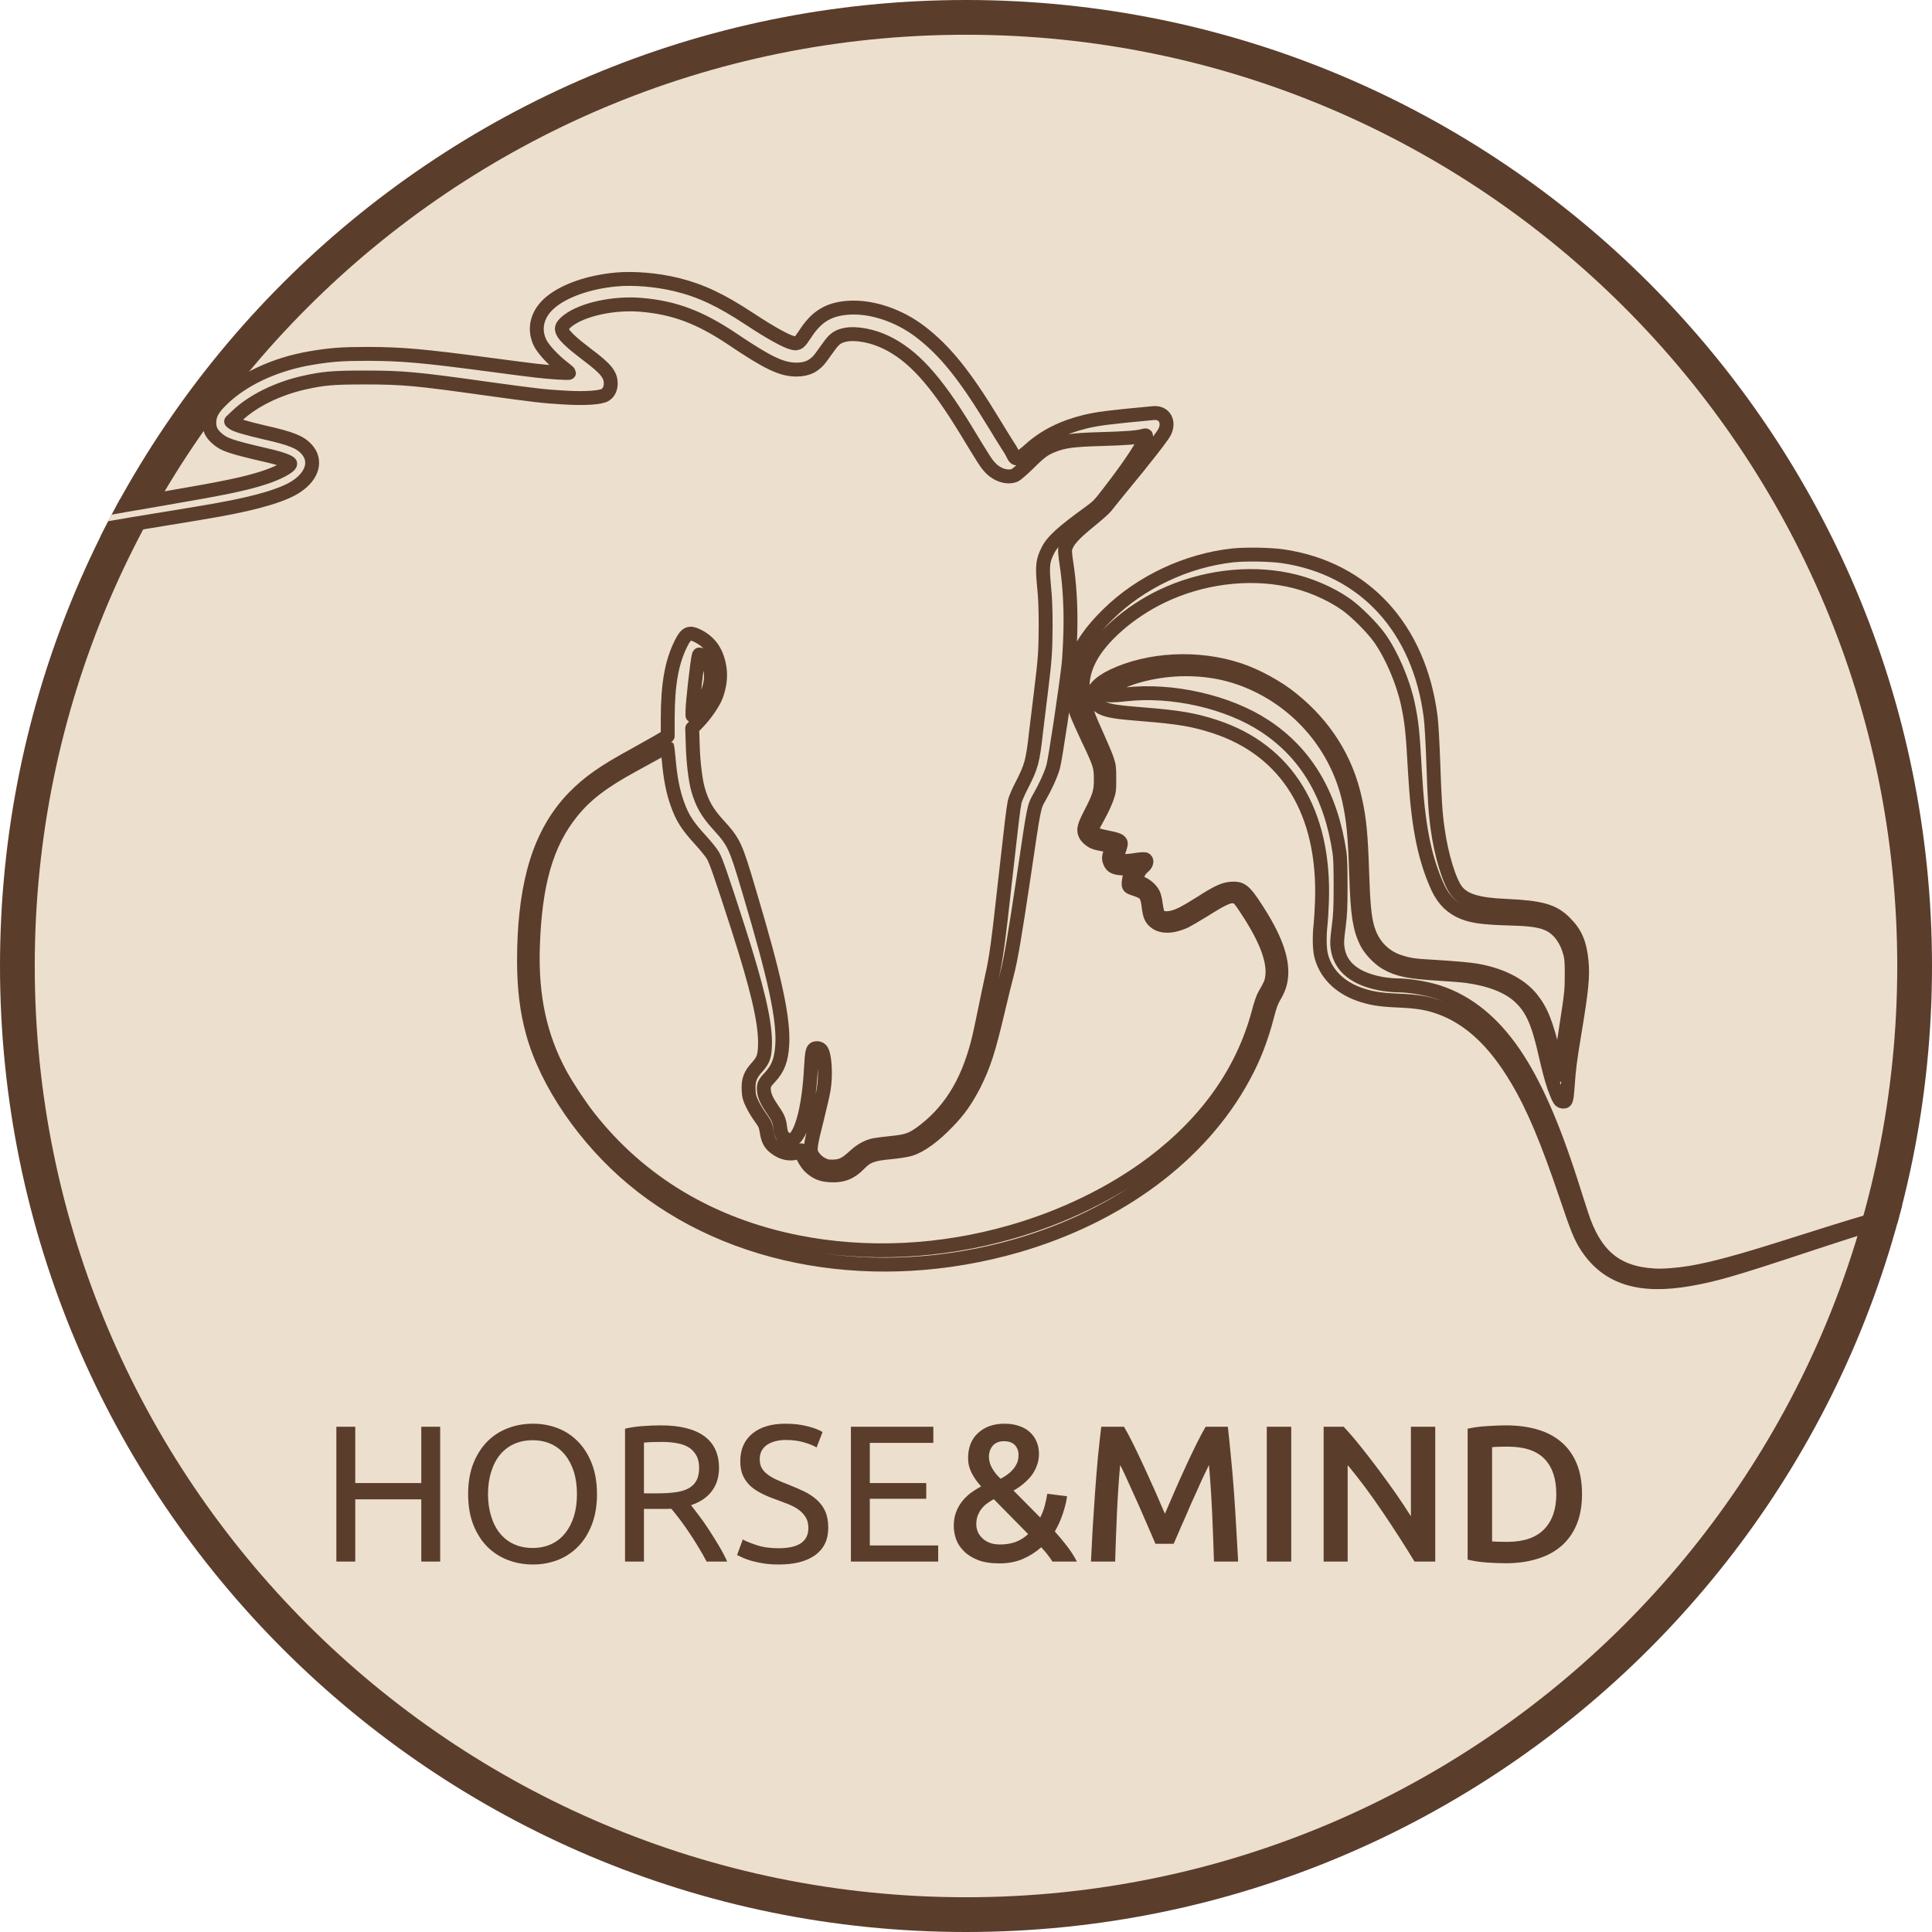
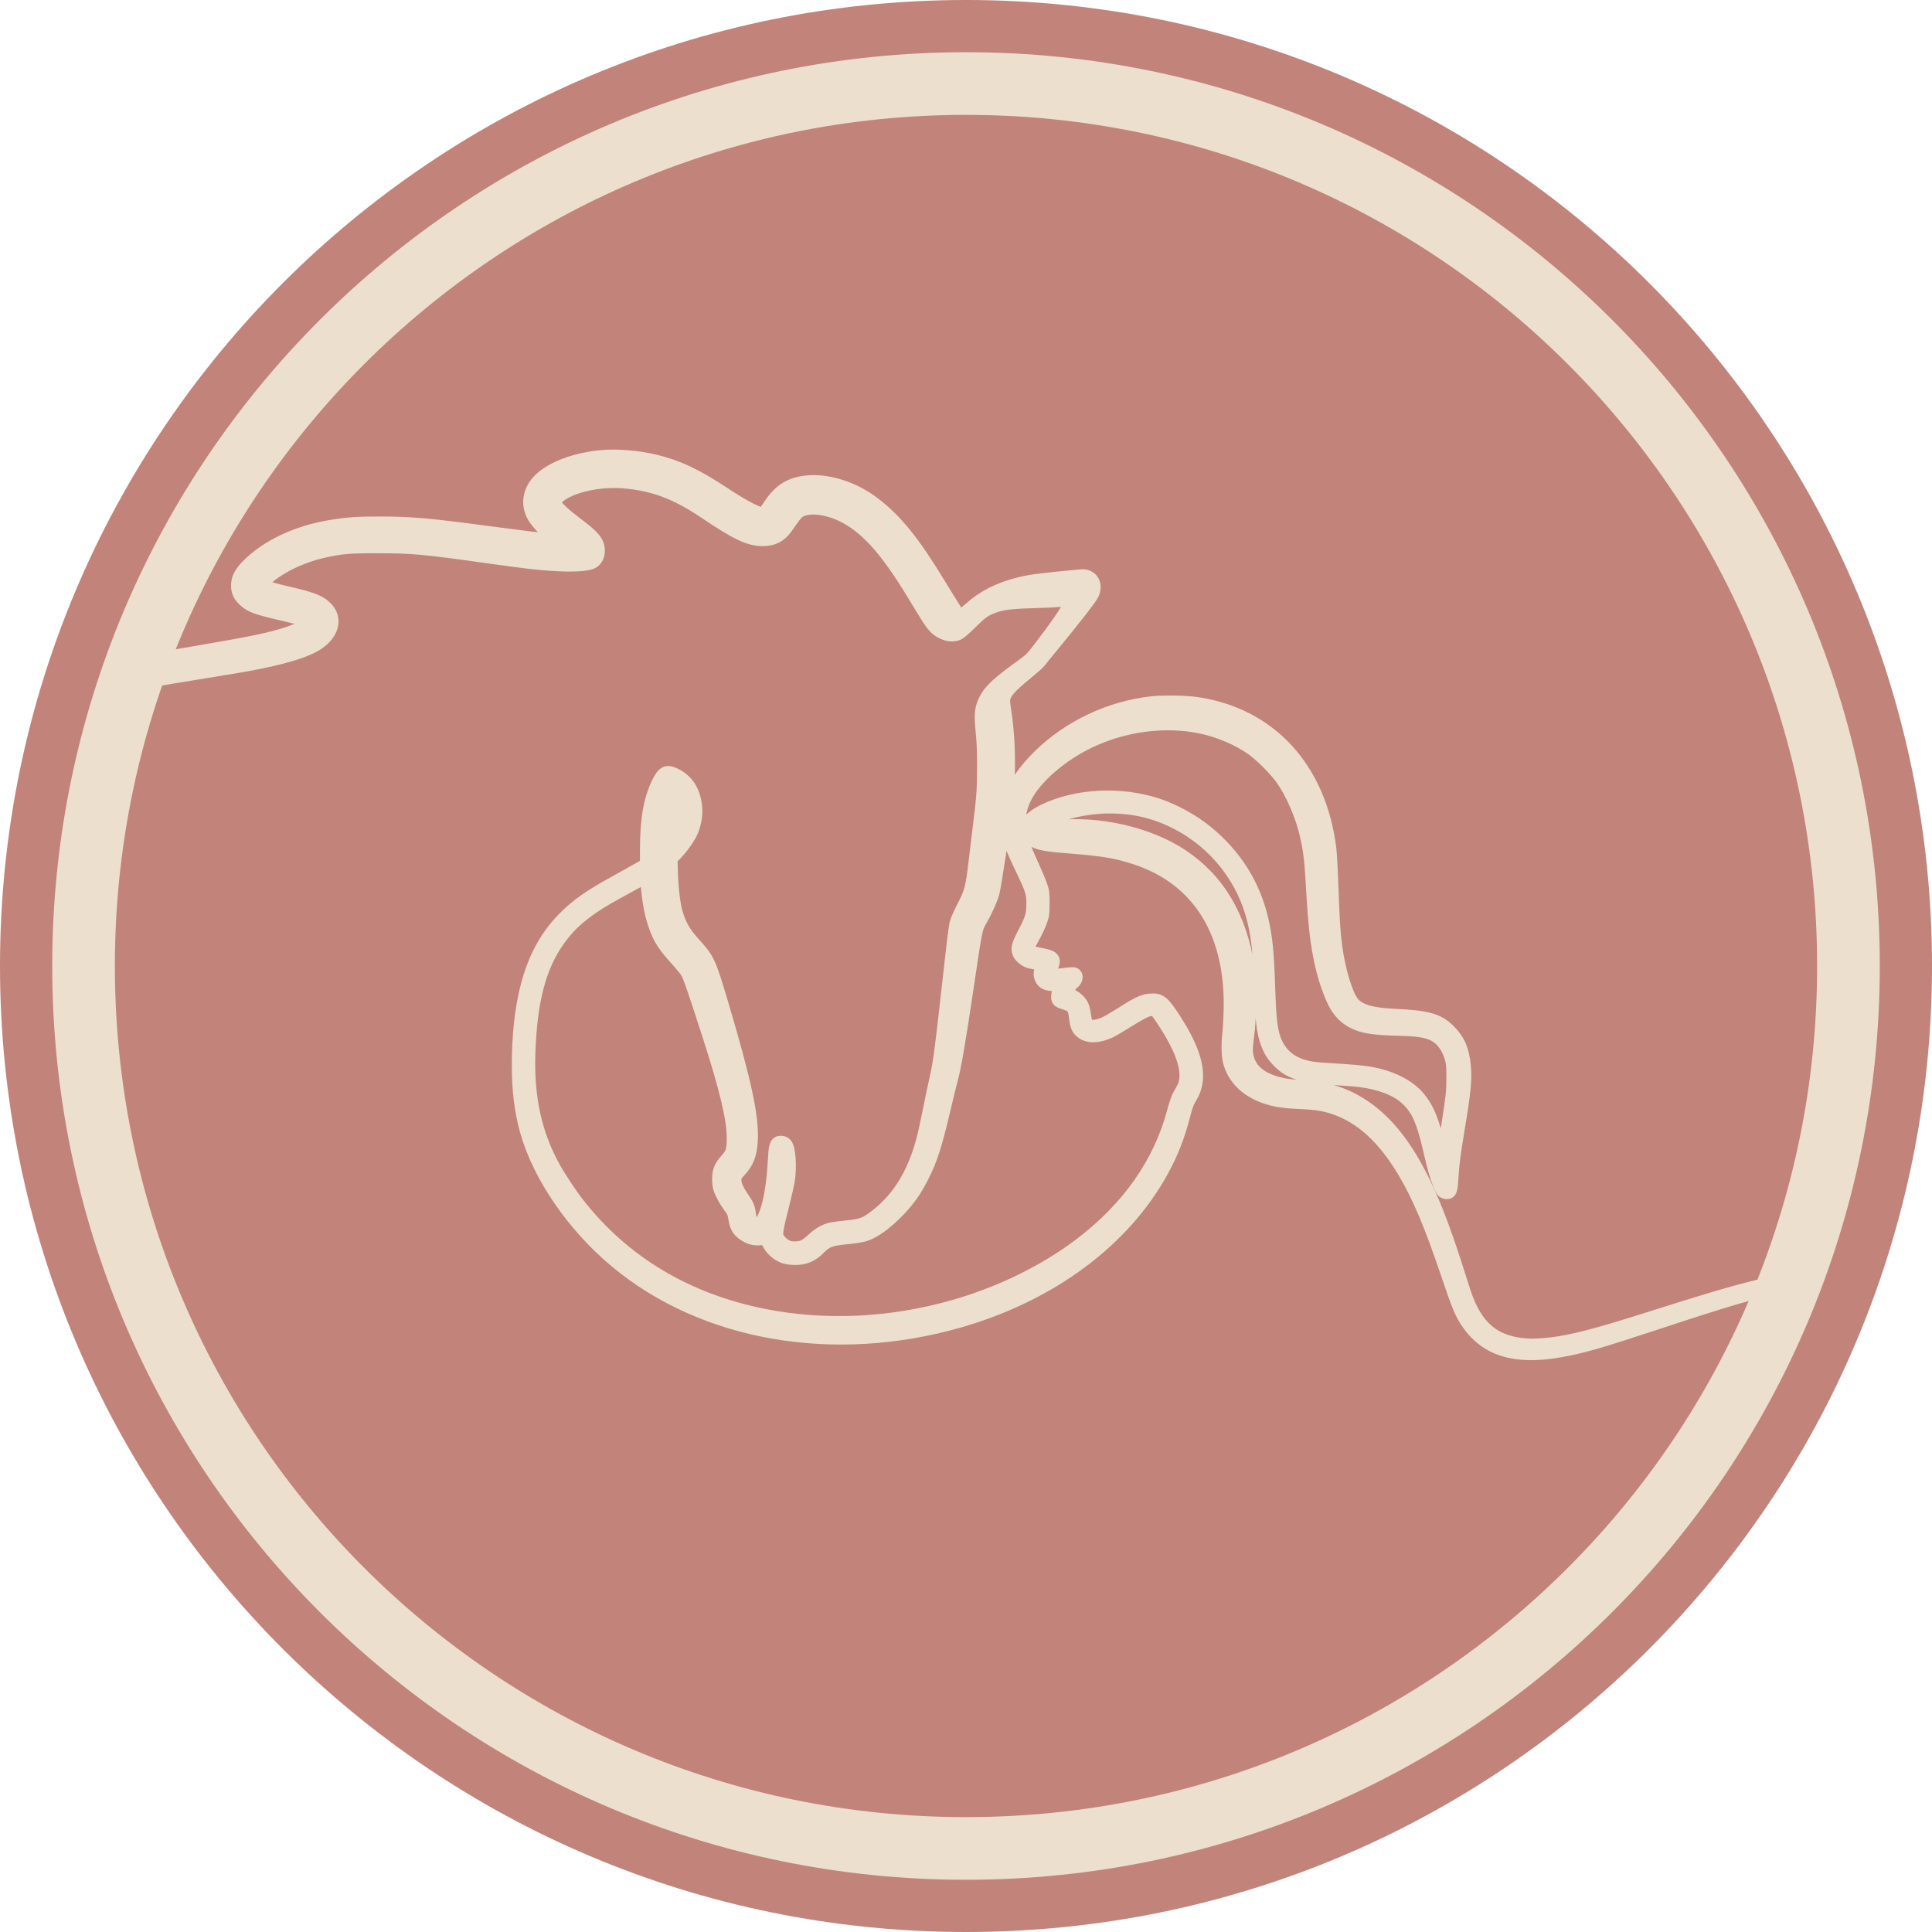
- <svg xmlns="http://www.w3.org/2000/svg" viewBox="0 0 139 139" role="img" aria-label="Horse &amp; Mind">
-   <defs>
-     <clipPath id="hm-c">
-       <circle cx="69.5" cy="69.5" r="69.5" />
-     </clipPath>
-   </defs>
-   <circle cx="69.5" cy="69.5" r="68.25" fill="#ECDFCE" stroke="#5B3D2C" stroke-width="2.5" />
-   <g clip-path="url(#hm-c)">
-     <path fill="#ECDFCE" stroke="#5B3D2C" stroke-width="1" stroke-linejoin="round" d="M44.31,20.11C42.39,20.29,40.65,20.89,39.63,21.73C38.65,22.54,38.36,23.64,38.86,24.67C39.1,25.14,39.81,25.91,40.49,26.43C40.74,26.62,40.94,26.8,40.94,26.82C40.94,26.87,39.63,26.79,38.59,26.67C38.12,26.62,36.62,26.42,35.25,26.24C30.42,25.6,28.95,25.47,26.48,25.46C24.61,25.46,23.81,25.52,22.38,25.76C19.76,26.2,17.4,27.31,15.9,28.81C15.28,29.42,15.06,29.86,15.06,30.4C15.06,30.87,15.2,31.18,15.62,31.55C16.12,31.99,16.53,32.14,19.29,32.78C20.21,32.99,20.88,33.24,20.88,33.36C20.88,33.57,20.01,34.04,19.02,34.36C17.65,34.81,16.15,35.12,11.77,35.87C7.22,36.64,5.84,36.91,3.85,37.42C0.71,38.23,-1.19,39.13,-2.32,40.33C-3.23,41.3,-3.54,42.42,-3.22,43.66C-2.93,44.79,-2.48,45.38,-1.08,46.44C-0.48,46.89,0.04,47.35,0.23,47.57C0.51,47.91,0.88,48.6,0.97,48.95C1.02,49.16,0.83,49.4,0.46,49.58C-0.41,50.02,-1.59,50.22,-5.82,50.63C-7.03,50.74,-8.56,50.91,-9.21,50.99C-15.19,51.76,-18.55,53.24,-20.19,55.82C-20.61,56.48,-20.87,57.17,-21.08,58.22C-21.82,61.9,-23.79,64.5,-27.02,66.06C-28.89,66.96,-31.09,67.41,-33.19,67.32C-34.7,67.26,-36.16,66.96,-39.43,66.06C-44.87,64.55,-47.29,64.17,-50.8,64.25C-53.29,64.31,-53.51,64.38,-51.23,64.38C-49.12,64.39,-48.33,64.45,-46.53,64.75C-44.67,65.06,-43.16,65.45,-40.01,66.42C-35.45,67.82,-34.21,68.06,-32.09,68C-30,67.92,-28.25,67.52,-26.55,66.71C-23.19,65.1,-21.03,62.33,-20.19,58.51C-19.87,57.03,-19.49,56.3,-18.63,55.43C-16.83,53.6,-13.78,52.58,-8.39,52.01C-7.74,51.94,-6.26,51.8,-5.08,51.7C-1.99,51.43,-0.71,51.25,0.25,50.96C1.14,50.68,1.79,50.23,2.05,49.71C2.24,49.29,2.19,48.64,1.91,48C1.48,47,0.97,46.41,-0.26,45.48C-1.16,44.8,-1.52,44.42,-1.76,43.92C-2.11,43.15,-2.13,42.54,-1.81,41.88C-1.16,40.53,1.22,39.4,5.29,38.5C6.94,38.14,8.37,37.89,11.77,37.34C13.43,37.07,15.18,36.78,15.65,36.69C18.6,36.16,20.48,35.59,21.38,34.96C22.5,34.19,22.78,33.13,22.07,32.33C21.6,31.81,20.97,31.55,19.02,31.11C17.72,30.81,16.95,30.58,16.76,30.43L16.63,30.32L17.04,29.93C18.15,28.86,19.96,27.96,21.88,27.53C23.29,27.22,23.93,27.16,26.23,27.16C29,27.16,29.95,27.25,35.01,27.96C38.42,28.43,39.13,28.52,40.58,28.6C42.01,28.69,43.22,28.62,43.54,28.41C43.8,28.25,43.94,27.96,43.94,27.58C43.93,26.94,43.59,26.52,42.2,25.48C41.21,24.73,40.61,24.18,40.48,23.87C40.4,23.67,40.4,23.63,40.48,23.46C40.53,23.37,40.7,23.19,40.86,23.07C41.93,22.25,44.15,21.77,46.11,21.93C48.52,22.13,50.37,22.83,52.73,24.42C55.24,26.11,56.24,26.59,57.3,26.59C58.11,26.59,58.64,26.31,59.1,25.67C59.24,25.48,59.49,25.12,59.67,24.88C60.04,24.36,60.32,24.17,60.91,24.07C61.66,23.95,62.79,24.17,63.73,24.62C65.67,25.55,67.29,27.33,69.48,30.92C70.86,33.19,70.93,33.3,71.21,33.61C71.72,34.18,72.51,34.43,73.04,34.18C73.15,34.12,73.58,33.75,73.98,33.36C74.81,32.53,75.11,32.31,75.7,32.07C76.52,31.74,77.13,31.65,79.19,31.59C81.02,31.54,81.86,31.47,82.28,31.35C82.52,31.28,82.52,31.31,82.27,31.82C81.89,32.56,81.06,33.78,79.8,35.41C79.13,36.29,78.99,36.43,78.46,36.82C76.41,38.3,75.72,38.93,75.37,39.64C75.02,40.34,74.98,40.75,75.11,42.13C75.2,42.98,75.23,43.77,75.23,45.07C75.22,46.92,75.18,47.43,74.89,49.8C74.79,50.59,74.64,51.84,74.55,52.58C74.3,54.82,74.21,55.13,73.51,56.5C73.26,56.98,73.04,57.5,73,57.69C72.89,58.26,72.77,59.28,72.32,63.3C71.83,67.75,71.67,68.96,71.37,70.25C71.26,70.76,71.02,71.88,70.85,72.73C70.68,73.58,70.45,74.65,70.33,75.09C69.56,78.02,68.25,80.08,66.22,81.54C65.57,82,65.23,82.12,64.13,82.23C63.64,82.28,63.1,82.35,62.93,82.38C62.41,82.48,61.92,82.76,61.42,83.23C60.81,83.78,60.51,83.92,59.9,83.93C59.51,83.93,59.4,83.9,59.12,83.75C58.78,83.57,58.49,83.26,58.37,82.95C58.27,82.68,58.34,82.19,58.78,80.49C58.99,79.65,59.21,78.69,59.26,78.39C59.44,77.31,59.34,75.82,59.07,75.53C59.01,75.46,58.89,75.41,58.8,75.41C58.45,75.41,58.42,75.54,58.34,76.91C58.21,79.41,57.75,81.36,57.16,81.91C56.98,82.08,56.96,82.09,56.74,82.02C56.38,81.91,56.2,81.68,56.15,81.25C56.08,80.66,56.01,80.45,55.66,79.94C55.21,79.3,55.01,78.88,54.97,78.53C54.92,78.09,54.97,77.95,55.38,77.52C55.98,76.88,56.21,76.27,56.28,75.18C56.39,73.3,55.78,70.43,53.9,64.13C52.91,60.78,52.82,60.6,51.65,59.31C50.88,58.46,50.5,57.8,50.21,56.76C50.03,56.1,49.87,54.8,49.84,53.59L49.8,52.4L50.24,51.94C50.77,51.39,51.34,50.55,51.52,50.07C51.76,49.44,51.86,48.75,51.78,48.13C51.62,46.97,51.12,46.21,50.2,45.75C49.6,45.45,49.38,45.54,49.01,46.27C48.32,47.65,48.04,49.22,48.04,51.76L48.04,52.95L47.35,53.36C46.97,53.58,46.22,54,45.68,54.3C43.43,55.52,42.36,56.28,41.27,57.39C39.91,58.8,38.96,60.57,38.4,62.73C37.93,64.54,37.7,66.68,37.7,69.1C37.7,71.1,37.9,72.74,38.34,74.32C39.34,77.94,42.1,81.97,45.56,84.85C52.61,90.72,63.08,92.53,73.18,89.62C80.5,87.5,86.38,83.14,89.44,77.52C90.21,76.12,90.74,74.74,91.17,73.09C91.36,72.36,91.47,72.05,91.66,71.73C92,71.15,92.14,70.75,92.18,70.18C92.27,68.93,91.7,67.41,90.41,65.42C89.53,64.05,89.3,63.88,88.55,63.94C88.05,63.98,87.55,64.21,86.39,64.96C85.9,65.27,85.28,65.64,85,65.77C84.16,66.18,83.45,66.15,83.28,65.71C83.25,65.62,83.19,65.31,83.15,65.04C83.12,64.76,83.04,64.43,82.97,64.3C82.8,63.97,82.42,63.65,82.05,63.52L81.73,63.42L81.78,63.2C81.84,62.86,82.02,62.54,82.26,62.36C82.49,62.18,82.56,61.89,82.38,61.82C82.32,61.8,81.96,61.82,81.57,61.89C80.82,61.99,80.41,61.96,80.35,61.81C80.33,61.76,80.39,61.52,80.48,61.27C80.57,61.03,80.64,60.77,80.64,60.7C80.64,60.49,80.41,60.39,79.69,60.25C78.96,60.11,78.72,60.02,78.62,59.83C78.53,59.65,78.57,59.54,79.03,58.71C79.25,58.32,79.51,57.75,79.62,57.45C79.8,56.95,79.81,56.87,79.81,56.04C79.81,55.22,79.8,55.11,79.64,54.63C79.54,54.34,79.23,53.61,78.95,52.99C78.67,52.38,78.36,51.65,78.26,51.37C77.73,49.87,77.76,48.67,78.38,47.45C79.18,45.84,81.28,44,83.61,42.89C86.43,41.54,89.75,41.11,92.65,41.71C94.14,42.01,95.7,42.68,96.85,43.49C97.59,44.02,98.72,45.15,99.25,45.89C100.11,47.1,100.92,48.97,101.28,50.6C101.56,51.91,101.64,52.59,101.8,55.52C102.01,59.22,102.43,61.48,103.31,63.55C103.72,64.54,104.22,65.12,104.99,65.52C105.77,65.91,106.57,66.03,108.74,66.09C110.25,66.13,110.95,66.25,111.53,66.55C112.21,66.92,112.73,67.65,112.97,68.6C113.06,68.93,113.08,69.25,113.08,70.09C113.08,71.25,113.06,71.46,112.66,74.03C112.51,74.98,112.35,76.1,112.3,76.53C112.25,76.96,112.2,77.33,112.18,77.34C112.16,77.36,111.99,76.72,111.8,75.92C111.25,73.61,110.88,72.7,110.17,71.82C109.36,70.83,107.96,70.12,106.19,69.82C105.63,69.73,104.7,69.65,102.96,69.54C101.74,69.48,101.35,69.41,100.69,69.2C99.5,68.81,98.68,67.91,98.35,66.62C98.16,65.89,98.08,64.95,98.01,62.94C97.92,60.06,97.81,58.88,97.48,57.46C96.85,54.61,95.32,52.19,92.96,50.29C91.91,49.43,90.39,48.61,89.13,48.19C86.16,47.21,82.63,47.4,80.03,48.65C79.01,49.15,78.51,49.72,78.65,50.26C78.71,50.51,79.02,50.82,79.36,50.96C79.82,51.16,80.43,51.25,82.2,51.39C84.84,51.6,85.88,51.78,87.42,52.28C92.6,53.98,95.33,58.43,95.11,64.84C95.09,65.49,95.04,66.25,95.01,66.52C94.92,67.26,94.93,68.24,95.04,68.7C95.34,69.99,96.33,71.01,97.78,71.53C98.61,71.82,99.22,71.93,100.64,71.99C101.97,72.05,102.65,72.16,103.5,72.45C105.67,73.2,107.5,74.88,109.14,77.65C110.32,79.63,111.31,81.99,112.7,86.09C113.47,88.38,113.73,89.03,114.19,89.72C115.67,91.94,117.97,92.66,121.56,92.03C123.38,91.71,124.73,91.32,129.6,89.71C134.83,87.98,136.92,87.36,139.71,86.72C143.19,85.92,146.13,85.54,149.66,85.43L151.38,85.38L149.33,85.4C145.44,85.44,142.11,85.9,137.71,86.99C135.42,87.56,133.77,88.04,128.83,89.61C125.15,90.78,123.25,91.29,121.62,91.57C120.71,91.72,119.6,91.81,118.97,91.76C116.24,91.59,114.72,90.3,113.77,87.35C113.62,86.88,113.28,85.84,113.03,85.04C111.68,80.84,110.38,77.91,108.95,75.81C107.41,73.54,105.59,72.07,103.48,71.38C102.57,71.09,101.36,70.89,100.45,70.89C100.22,70.89,99.8,70.84,99.5,70.8C97.54,70.46,96.44,69.6,96.24,68.24C96.18,67.88,96.19,67.63,96.31,66.71C96.43,65.77,96.45,65.31,96.45,63.74C96.45,62.48,96.43,61.69,96.37,61.32C95.75,57.19,93.99,54.21,91.01,52.24C88.36,50.49,84.32,49.57,80.96,49.96C80.19,50.05,79.65,50.05,79.56,49.97C79.5,49.9,79.72,49.66,80.1,49.39C81.13,48.68,83.32,48.15,85.28,48.15C87.29,48.15,89.01,48.56,90.73,49.44C93.95,51.09,96.27,54.08,97.06,57.57C97.38,59.03,97.48,60.11,97.58,63.13C97.67,65.81,97.82,66.78,98.3,67.77C98.57,68.32,99.21,68.99,99.74,69.29C100.58,69.77,101.38,69.93,103.5,70.06C104.33,70.11,105.23,70.18,105.5,70.22C107.17,70.44,108.49,70.95,109.3,71.69C110.23,72.54,110.67,73.53,111.22,75.99C111.54,77.38,111.74,78.06,112,78.69C112.17,79.1,112.24,79.21,112.37,79.24C112.68,79.31,112.71,79.24,112.79,78.15C112.88,76.85,112.94,76.36,113.3,74.19C113.79,71.25,113.89,70.22,113.79,69.19C113.67,67.9,113.36,67.15,112.62,66.41C111.76,65.53,110.9,65.29,108.32,65.17C106.34,65.09,105.33,64.78,104.8,64.1C104.28,63.45,103.69,61.52,103.43,59.61C103.27,58.48,103.21,57.49,103.12,54.86C103.07,53.48,102.99,52,102.93,51.58C102.12,45.19,98.16,40.88,92.29,40.02C91.4,39.89,89.62,39.86,88.68,39.96C85.36,40.33,82.07,41.88,79.72,44.19C77.25,46.6,76.57,48.76,77.46,51.32C77.57,51.61,77.94,52.44,78.28,53.16C79.14,54.96,79.2,55.15,79.2,56.07C79.2,56.97,79.1,57.29,78.46,58.53C77.98,59.46,77.92,59.72,78.1,60.07C78.21,60.27,78.5,60.52,78.76,60.61C78.85,60.65,79.16,60.72,79.45,60.77C79.75,60.82,79.99,60.87,80,60.88C80.02,60.9,79.97,61.06,79.91,61.25C79.76,61.66,79.75,61.78,79.87,62.06C80,62.37,80.27,62.48,80.9,62.48C81.35,62.48,81.43,62.5,81.4,62.58C81.31,62.81,81.18,63.47,81.2,63.63C81.22,63.81,81.25,63.83,81.7,63.98C82.44,64.23,82.54,64.38,82.65,65.31C82.73,65.88,82.82,66.1,83.09,66.32C83.55,66.71,84.34,66.7,85.25,66.29C85.43,66.2,86.03,65.85,86.57,65.52C88.11,64.55,88.5,64.39,88.93,64.53C89.12,64.6,89.23,64.72,89.73,65.49C91.12,67.6,91.7,69.18,91.52,70.33C91.47,70.7,91.39,70.88,90.96,71.62C90.87,71.77,90.68,72.32,90.55,72.84C89.42,77.07,86.86,80.7,82.93,83.67C80.08,85.82,76.49,87.57,72.77,88.63C67.67,90.1,62.33,90.35,57.4,89.37C51.14,88.13,46.01,85.05,42.33,80.34C41.71,79.55,40.8,78.17,40.34,77.33C38.86,74.63,38.22,71.7,38.34,68.11C38.49,63.55,39.32,60.68,41.13,58.43C42.13,57.18,43.38,56.23,45.53,55.06C45.98,54.81,46.72,54.41,47.17,54.16C47.62,53.91,48,53.71,48.01,53.73C48.02,53.74,48.06,54.11,48.1,54.54C48.22,55.94,48.41,56.95,48.75,57.88C49.1,58.85,49.45,59.4,50.4,60.44C50.77,60.84,51.17,61.34,51.29,61.54C51.5,61.89,51.88,62.97,53.12,66.82C54.46,71,55.02,73.36,55.04,74.92C55.04,75.95,54.95,76.25,54.46,76.79C53.97,77.33,53.83,77.71,53.86,78.41C53.88,78.86,53.92,79,54.12,79.42C54.24,79.68,54.51,80.13,54.71,80.4C55.05,80.87,55.08,80.95,55.16,81.43C55.26,82.02,55.4,82.29,55.75,82.56C56.28,82.99,56.94,83.11,57.42,82.87L57.64,82.76L57.67,82.92C57.74,83.23,58.03,83.72,58.28,83.96C58.74,84.38,59.12,84.53,59.76,84.56C60.61,84.61,61.21,84.37,61.81,83.75C62.37,83.17,62.77,83.02,64.09,82.9C64.63,82.85,65.25,82.75,65.47,82.68C66.22,82.46,67.21,81.74,68.2,80.7C69,79.88,69.53,79.11,70.08,78.04C70.79,76.62,71.11,75.64,71.83,72.59C72.06,71.6,72.34,70.48,72.44,70.11C72.71,69.12,73.04,67.17,73.67,62.94C74.39,58.04,74.39,58.03,74.77,57.38C75.23,56.57,75.6,55.76,75.77,55.17C75.92,54.65,76.68,49.59,76.88,47.8C76.93,47.34,76.99,46.25,77.01,45.37C77.05,43.64,76.95,41.97,76.72,40.5C76.65,40.04,76.61,39.63,76.63,39.52C76.76,38.95,77.19,38.46,78.5,37.4C78.99,37,79.47,36.57,79.57,36.44C79.67,36.31,80.17,35.68,80.7,35.04C82.35,33.05,83.64,31.39,83.79,31.08C84.16,30.33,83.76,29.65,82.99,29.72C79.65,30.03,79.02,30.12,78.07,30.34C76.44,30.74,75.14,31.4,74.09,32.35C73.56,32.83,73.23,33.03,73.08,32.97C73.03,32.95,72.94,32.84,72.89,32.71C72.83,32.58,72.66,32.28,72.5,32.05C72.35,31.81,71.89,31.08,71.5,30.43C69.4,26.97,68,25.24,66.22,23.87C64.66,22.68,62.71,22.03,61.04,22.14C59.62,22.24,58.75,22.76,57.93,24.03C57.5,24.68,57.42,24.75,57.07,24.68C56.59,24.58,55.47,23.96,53.98,22.98C51.84,21.57,50.44,20.91,48.65,20.47C47.24,20.13,45.56,19.99,44.31,20.11ZM50.75,47.42C51.49,48.29,51.19,49.94,50.03,51.24L49.82,51.48L49.82,51.18C49.82,50.59,50.17,47.49,50.28,47.13C50.31,47.01,50.49,47.13,50.75,47.42ZM-53.6,64.45C-53.54,64.46,-53.46,64.46,-53.42,64.45C-53.38,64.43,-53.42,64.42,-53.53,64.42C-53.62,64.42,-53.66,64.43,-53.6,64.45ZM151.82,85.48C151.93,85.49,152.12,85.49,152.25,85.48C152.37,85.46,152.29,85.45,152.05,85.45C151.82,85.45,151.71,85.46,151.82,85.48ZM152.86,85.54C152.94,85.55,153.06,85.55,153.14,85.54C153.21,85.52,153.15,85.51,153,85.51C152.85,85.51,152.78,85.52,152.86,85.54ZM153.63,85.6C153.68,85.61,153.77,85.61,153.81,85.6C153.85,85.58,153.81,85.57,153.7,85.57C153.6,85.57,153.57,85.58,153.63,85.6ZM154.21,85.66C154.25,85.67,154.32,85.67,154.36,85.66C154.4,85.64,154.37,85.63,154.28,85.63C154.2,85.63,154.17,85.64,154.21,85.66ZM154.76,85.72C154.8,85.74,154.86,85.73,154.88,85.71C154.9,85.7,154.86,85.68,154.8,85.68C154.73,85.68,154.71,85.7,154.76,85.72Z" />
-   </g>
-   <path fill="#5B3D2C" d="M30.31 102.65H31.67V112.35H30.31V107.87H25.56V112.35H24.2V102.65H25.56V106.7H30.31Z M33.68 107.5Q33.68 106.25 34.05 105.3Q34.43 104.35 35.06 103.71Q35.7 103.07 36.55 102.75Q37.39 102.43 38.35 102.43Q39.28 102.43 40.12 102.75Q40.95 103.07 41.58 103.71Q42.21 104.35 42.58 105.3Q42.95 106.25 42.95 107.5Q42.95 108.74 42.58 109.69Q42.21 110.65 41.58 111.28Q40.95 111.92 40.12 112.24Q39.28 112.56 38.35 112.56Q37.39 112.56 36.55 112.24Q35.7 111.92 35.06 111.28Q34.43 110.65 34.05 109.69Q33.68 108.74 33.68 107.5ZM35.11 107.5Q35.11 108.38 35.34 109.1Q35.56 109.82 35.97 110.32Q36.39 110.83 36.98 111.1Q37.58 111.37 38.32 111.37Q39.06 111.37 39.65 111.1Q40.24 110.83 40.65 110.32Q41.06 109.82 41.29 109.1Q41.51 108.38 41.51 107.5Q41.51 106.61 41.29 105.89Q41.06 105.17 40.65 104.67Q40.24 104.16 39.65 103.89Q39.06 103.62 38.32 103.62Q37.58 103.62 36.98 103.89Q36.39 104.16 35.97 104.67Q35.56 105.17 35.34 105.89Q35.11 106.61 35.11 107.5Z M49.72 108.29Q49.94 108.57 50.28 109.03Q50.63 109.48 50.99 110.04Q51.35 110.59 51.71 111.19Q52.07 111.79 52.32 112.35H50.84Q50.56 111.82 50.23 111.28Q49.9 110.73 49.56 110.23Q49.23 109.74 48.9 109.3Q48.57 108.87 48.3 108.55Q48.12 108.56 47.93 108.56Q47.74 108.56 47.55 108.56H46.33V112.35H44.97V102.79Q45.54 102.65 46.25 102.6Q46.96 102.55 47.55 102.55Q49.59 102.55 50.66 103.32Q51.73 104.09 51.73 105.62Q51.73 106.59 51.22 107.27Q50.71 107.96 49.72 108.29ZM47.66 103.74Q46.79 103.74 46.33 103.79V107.44H47.29Q47.99 107.44 48.55 107.37Q49.11 107.3 49.5 107.1Q49.88 106.91 50.09 106.55Q50.3 106.19 50.3 105.61Q50.3 105.06 50.09 104.7Q49.88 104.33 49.53 104.12Q49.17 103.91 48.69 103.83Q48.2 103.74 47.66 103.74Z M56.03 111.39Q58.16 111.39 58.16 109.93Q58.16 109.48 57.97 109.17Q57.78 108.85 57.46 108.62Q57.14 108.39 56.72 108.22Q56.31 108.06 55.85 107.89Q55.32 107.71 54.84 107.47Q54.36 107.24 54.01 106.93Q53.66 106.61 53.46 106.18Q53.26 105.75 53.26 105.13Q53.26 103.86 54.13 103.14Q54.99 102.43 56.52 102.43Q57.4 102.43 58.12 102.62Q58.84 102.81 59.18 103.03L58.75 104.14Q58.45 103.95 57.87 103.78Q57.29 103.6 56.52 103.6Q56.13 103.6 55.79 103.69Q55.46 103.77 55.2 103.94Q54.95 104.11 54.8 104.37Q54.66 104.63 54.66 104.98Q54.66 105.37 54.81 105.63Q54.97 105.9 55.25 106.1Q55.53 106.31 55.9 106.47Q56.27 106.64 56.72 106.81Q57.35 107.06 57.87 107.31Q58.4 107.57 58.78 107.92Q59.17 108.27 59.38 108.75Q59.59 109.23 59.59 109.92Q59.59 111.19 58.66 111.88Q57.72 112.56 56.03 112.56Q55.46 112.56 54.97 112.49Q54.49 112.41 54.11 112.31Q53.73 112.2 53.46 112.08Q53.19 111.96 53.03 111.88L53.44 110.76Q53.76 110.94 54.42 111.16Q55.08 111.39 56.03 111.39Z M61.22 112.35V102.65H67.15V103.81H62.58V106.7H66.64V107.83H62.58V111.19H67.5V112.35Z M68.62 109.78Q68.62 109.25 68.78 108.81Q68.94 108.38 69.21 108.03Q69.49 107.68 69.84 107.41Q70.2 107.15 70.59 106.94Q70.17 106.49 69.91 105.98Q69.65 105.48 69.65 104.92Q69.65 103.74 70.38 103.09Q71.1 102.43 72.27 102.43Q72.88 102.43 73.34 102.6Q73.81 102.76 74.12 103.06Q74.43 103.35 74.59 103.75Q74.75 104.15 74.75 104.6Q74.75 105.05 74.6 105.44Q74.46 105.83 74.21 106.16Q73.95 106.49 73.62 106.76Q73.3 107.03 72.92 107.24L74.84 109.18Q75.03 108.81 75.16 108.36Q75.28 107.9 75.35 107.47L76.77 107.65Q76.7 108.21 76.47 108.89Q76.25 109.57 75.89 110.18Q76.35 110.7 76.78 111.25Q77.2 111.81 77.48 112.35H75.72Q75.58 112.12 75.36 111.84Q75.14 111.56 74.91 111.32Q74.33 111.84 73.59 112.16Q72.85 112.48 71.91 112.48Q70.97 112.48 70.34 112.23Q69.71 111.98 69.33 111.58Q68.94 111.19 68.78 110.72Q68.62 110.24 68.62 109.78ZM70.24 109.67Q70.24 109.9 70.33 110.16Q70.42 110.41 70.63 110.62Q70.83 110.84 71.16 110.98Q71.49 111.12 71.95 111.12Q72.58 111.12 73.09 110.93Q73.6 110.73 73.97 110.37L71.5 107.86Q71.29 107.97 71.07 108.13Q70.84 108.28 70.66 108.5Q70.48 108.71 70.36 109Q70.24 109.29 70.24 109.67ZM73.28 104.67Q73.28 104.26 73.02 103.97Q72.75 103.69 72.24 103.69Q71.71 103.69 71.43 104.01Q71.15 104.33 71.15 104.82Q71.15 105.23 71.38 105.63Q71.6 106.03 71.99 106.39Q72.26 106.25 72.49 106.08Q72.72 105.91 72.9 105.7Q73.07 105.49 73.18 105.24Q73.28 104.99 73.28 104.67Z M80.87 102.65Q81.18 103.18 81.56 103.95Q81.94 104.72 82.33 105.57Q82.72 106.42 83.11 107.29Q83.49 108.17 83.81 108.91Q84.13 108.17 84.51 107.29Q84.89 106.42 85.28 105.57Q85.67 104.72 86.05 103.95Q86.43 103.18 86.74 102.65H88.34Q88.46 103.72 88.57 104.91Q88.69 106.11 88.78 107.36Q88.87 108.62 88.94 109.88Q89.02 111.15 89.08 112.35H87.34Q87.29 110.66 87.21 108.87Q87.13 107.08 86.98 105.4Q86.82 105.72 86.61 106.17Q86.4 106.61 86.17 107.14Q85.93 107.66 85.68 108.22Q85.44 108.78 85.21 109.31Q84.97 109.83 84.78 110.29Q84.58 110.74 84.44 111.07H83.13Q82.99 110.74 82.79 110.28Q82.59 109.82 82.36 109.29Q82.13 108.77 81.89 108.21Q81.64 107.65 81.4 107.13Q81.17 106.61 80.96 106.16Q80.75 105.7 80.59 105.4Q80.44 107.08 80.36 108.87Q80.28 110.66 80.23 112.35H78.49Q78.55 111.15 78.62 109.86Q78.7 108.57 78.79 107.31Q78.88 106.04 78.99 104.85Q79.11 103.66 79.23 102.65Z M91.14 102.65H92.9V112.35H91.14Z M101.77 112.35Q101.29 111.56 100.7 110.64Q100.11 109.72 99.48 108.79Q98.85 107.86 98.2 106.98Q97.55 106.11 96.96 105.41V112.35H95.23V102.65H96.67Q97.23 103.24 97.87 104.04Q98.52 104.85 99.17 105.72Q99.82 106.59 100.43 107.46Q101.04 108.34 101.51 109.09V102.65H103.26V112.35Z M107.35 110.9Q107.51 110.91 107.76 110.92Q108.01 110.93 108.45 110.93Q110.22 110.93 111.1 110.02Q111.97 109.12 111.97 107.5Q111.97 105.84 111.12 104.96Q110.27 104.08 108.47 104.08Q107.69 104.08 107.35 104.12ZM113.82 107.5Q113.82 108.76 113.43 109.69Q113.04 110.62 112.32 111.24Q111.6 111.86 110.58 112.16Q109.57 112.47 108.33 112.47Q107.75 112.47 107 112.42Q106.26 112.37 105.59 112.21V102.79Q106.26 102.64 107.02 102.6Q107.77 102.55 108.36 102.55Q109.58 102.55 110.59 102.84Q111.6 103.13 112.32 103.74Q113.04 104.35 113.43 105.28Q113.82 106.21 113.82 107.5Z" />
+ <svg xmlns="http://www.w3.org/2000/svg" viewBox="54 0 370 370" role="img" aria-label="Horse &amp; Mind">
+   <circle cx="239" cy="185" r="185" fill="#C2847A" />
+   <circle cx="239" cy="185" r="169" fill="none" stroke="#ECDFCE" stroke-width="12" />
+   <clipPath id="hm-draw">
+     <ellipse cx="236.5" cy="198" rx="172.5" ry="172" />
+   </clipPath>
+   <path clip-path="url(#hm-draw)" fill="#ECDFCE" stroke="#ECDFCE" stroke-width="3" stroke-linejoin="round" d="M169.2,87.7C164.64,88.12,160.52,89.56,158.11,91.55C155.77,93.48,155.07,96.09,156.28,98.53C156.84,99.66,158.51,101.47,160.14,102.72C160.74,103.17,161.22,103.59,161.22,103.64C161.22,103.77,158.09,103.56,155.62,103.29C154.51,103.16,150.95,102.69,147.71,102.27C136.24,100.73,132.75,100.43,126.87,100.42C122.42,100.4,120.54,100.55,117.14,101.11C110.91,102.17,105.32,104.8,101.74,108.37C100.29,109.82,99.75,110.85,99.75,112.14C99.75,113.26,100.1,113.98,101.09,114.87C102.27,115.93,103.25,116.26,109.8,117.78C112,118.29,113.58,118.87,113.58,119.16C113.58,119.66,111.5,120.77,109.15,121.54C105.9,122.62,102.34,123.36,91.94,125.13C81.14,126.96,77.87,127.59,73.13,128.81C65.68,130.74,61.18,132.86,58.49,135.72C56.33,138.03,55.6,140.68,56.36,143.61C57.04,146.3,58.12,147.71,61.44,150.23C62.85,151.3,64.1,152.38,64.54,152.9C65.22,153.73,66.09,155.35,66.31,156.19C66.42,156.67,65.97,157.25,65.1,157.69C63.02,158.72,60.22,159.2,50.19,160.17C47.31,160.45,43.68,160.84,42.13,161.04C27.94,162.86,19.96,166.37,16.06,172.49C15.05,174.07,14.44,175.7,13.95,178.19C12.18,186.93,7.5,193.11,-0.17,196.81C-4.59,198.94,-9.81,200.02,-14.8,199.81C-18.39,199.67,-21.86,198.96,-29.62,196.81C-42.54,193.23,-48.28,192.31,-56.63,192.52C-62.53,192.66,-63.05,192.82,-57.65,192.82C-52.62,192.83,-50.75,192.98,-46.48,193.69C-42.06,194.45,-38.48,195.36,-31,197.67C-20.16,200.99,-17.23,201.57,-12.19,201.41C-7.22,201.24,-3.08,200.28,0.95,198.35C8.94,194.53,14.07,187.94,16.06,178.89C16.83,175.38,17.71,173.64,19.76,171.56C24.04,167.24,31.29,164.81,44.09,163.45C45.61,163.28,49.14,162.96,51.93,162.71C59.28,162.07,62.31,161.65,64.59,160.95C66.71,160.3,68.25,159.23,68.86,157.98C69.33,156.99,69.21,155.45,68.54,153.93C67.51,151.55,66.29,150.14,63.39,147.94C61.25,146.33,60.4,145.43,59.83,144.24C58.99,142.42,58.94,140.97,59.7,139.41C61.25,136.2,66.9,133.5,76.56,131.38C80.47,130.53,83.88,129.92,91.94,128.62C95.89,127.99,100.04,127.29,101.16,127.09C108.16,125.81,112.62,124.46,114.77,122.98C117.43,121.14,118.1,118.61,116.4,116.73C115.28,115.48,113.78,114.88,109.15,113.82C106.07,113.11,104.24,112.56,103.81,112.21L103.49,111.95L104.46,111.02C107.09,108.48,111.4,106.35,115.95,105.33C119.3,104.58,120.81,104.45,126.29,104.45C132.85,104.45,135.12,104.65,147.13,106.34C155.22,107.47,156.92,107.67,160.36,107.87C163.74,108.09,166.62,107.9,167.37,107.42C168,107.05,168.33,106.35,168.33,105.44C168.32,103.93,167.5,102.93,164.19,100.46C161.84,98.69,160.43,97.37,160.13,96.63C159.92,96.16,159.92,96.06,160.13,95.67C160.24,95.44,160.65,95.02,161.03,94.73C163.57,92.78,168.84,91.65,173.47,92.03C179.21,92.51,183.61,94.16,189.2,97.93C195.17,101.95,197.54,103.09,200.07,103.09C201.97,103.09,203.25,102.43,204.34,100.91C204.65,100.46,205.26,99.6,205.69,99.02C206.56,97.79,207.23,97.35,208.63,97.12C210.41,96.82,213.09,97.34,215.31,98.41C219.93,100.63,223.78,104.86,228.97,113.37C232.25,118.77,232.42,119.03,233.08,119.77C234.28,121.12,236.17,121.7,237.42,121.11C237.69,120.98,238.71,120.11,239.66,119.16C241.63,117.2,242.34,116.68,243.75,116.1C245.68,115.32,247.14,115.11,252.03,114.97C256.37,114.84,258.38,114.68,259.36,114.4C259.94,114.23,259.94,114.3,259.33,115.52C258.45,117.28,256.46,120.16,253.48,124.04C251.88,126.13,251.56,126.46,250.3,127.38C245.42,130.89,243.79,132.38,242.95,134.08C242.12,135.75,242.02,136.71,242.34,140C242.55,142,242.62,143.89,242.62,146.97C242.6,151.36,242.52,152.58,241.82,158.21C241.59,160.08,241.22,163.06,241.02,164.81C240.41,170.13,240.21,170.87,238.55,174.1C237.96,175.26,237.43,176.48,237.33,176.93C237.07,178.28,236.78,180.72,235.72,190.25C234.56,200.82,234.17,203.69,233.47,206.76C233.19,207.97,232.64,210.62,232.23,212.64C231.83,214.67,231.28,217.2,231,218.26C229.17,225.21,226.05,230.1,221.23,233.57C219.7,234.67,218.87,234.94,216.27,235.21C215.11,235.32,213.82,235.48,213.41,235.57C212.19,235.8,211.02,236.45,209.83,237.57C208.39,238.89,207.68,239.23,206.24,239.24C205.29,239.24,205.05,239.18,204.38,238.82C203.57,238.38,202.88,237.64,202.59,236.92C202.35,236.27,202.53,235.12,203.57,231.08C204.07,229.07,204.6,226.8,204.71,226.08C205.13,223.52,204.89,219.98,204.26,219.29C204.12,219.13,203.83,219.01,203.61,219.01C202.8,219.01,202.71,219.32,202.53,222.57C202.21,228.5,201.13,233.13,199.72,234.45C199.3,234.86,199.24,234.87,198.71,234.71C197.86,234.45,197.44,233.9,197.32,232.87C197.16,231.48,196.99,230.98,196.16,229.78C195.1,228.24,194.62,227.25,194.52,226.41C194.4,225.38,194.53,225.05,195.49,224.02C196.91,222.49,197.47,221.04,197.63,218.46C197.89,213.99,196.43,207.19,191.99,192.24C189.62,184.27,189.42,183.84,186.63,180.78C184.8,178.76,183.92,177.19,183.22,174.74C182.78,173.17,182.41,170.07,182.33,167.21L182.25,164.38L183.29,163.29C184.54,161.98,185.91,160,186.34,158.84C186.91,157.34,187.13,155.72,186.94,154.25C186.57,151.49,185.38,149.68,183.19,148.58C181.77,147.87,181.24,148.1,180.37,149.82C178.73,153.09,178.06,156.83,178.06,162.86L178.06,165.68L176.44,166.66C175.54,167.18,173.75,168.18,172.47,168.88C167.13,171.78,164.57,173.58,162,176.23C158.76,179.57,156.51,183.77,155.19,188.92C154.07,193.21,153.52,198.28,153.52,204.04C153.52,208.78,154,212.67,155.03,216.41C157.41,225.02,163.96,234.6,172.18,241.43C188.93,255.38,213.78,259.66,237.75,252.75C255.15,247.73,269.09,237.37,276.37,224.02C278.19,220.71,279.46,217.42,280.47,213.5C280.92,211.77,281.18,211.03,281.63,210.28C282.46,208.9,282.77,207.95,282.88,206.61C283.08,203.63,281.74,200.02,278.68,195.3C276.57,192.05,276.04,191.63,274.26,191.78C273.07,191.86,271.87,192.43,269.12,194.2C267.96,194.94,266.48,195.81,265.83,196.13C263.84,197.09,262.15,197.03,261.75,195.98C261.66,195.77,261.53,195.04,261.44,194.39C261.35,193.72,261.16,192.94,261,192.63C260.6,191.85,259.7,191.08,258.83,190.79L258.07,190.54L258.17,190.02C258.32,189.21,258.75,188.45,259.32,188.02C259.87,187.6,260.03,186.9,259.6,186.74C259.47,186.7,258.61,186.75,257.68,186.9C255.89,187.15,254.93,187.09,254.79,186.71C254.75,186.59,254.88,186.03,255.09,185.45C255.3,184.87,255.47,184.26,255.47,184.08C255.47,183.59,254.93,183.34,253.21,183.01C251.49,182.69,250.91,182.46,250.68,182.01C250.46,181.6,250.56,181.34,251.65,179.35C252.17,178.43,252.8,177.08,253.05,176.38C253.47,175.19,253.5,174.99,253.51,173.01C253.51,171.07,253.48,170.81,253.09,169.68C252.86,168.99,252.13,167.25,251.46,165.79C250.79,164.34,250.05,162.59,249.82,161.93C248.57,158.37,248.65,155.53,250.1,152.63C252,148.79,257,144.44,262.52,141.8C269.22,138.59,277.1,137.56,283.99,138.99C287.52,139.71,291.24,141.31,293.96,143.22C295.71,144.48,298.4,147.17,299.67,148.93C301.71,151.8,303.62,156.22,304.47,160.1C305.16,163.2,305.33,164.83,305.72,171.78C306.22,180.57,307.22,185.93,309.29,190.86C310.28,193.21,311.47,194.59,313.29,195.52C315.15,196.45,317.04,196.74,322.21,196.88C325.78,196.97,327.45,197.26,328.81,197.99C330.43,198.84,331.66,200.58,332.24,202.83C332.46,203.63,332.5,204.39,332.5,206.39C332.5,209.13,332.44,209.62,331.5,215.75C331.15,217.98,330.77,220.65,330.64,221.67C330.53,222.7,330.41,223.57,330.37,223.6C330.32,223.64,329.92,222.12,329.47,220.23C328.15,214.75,327.27,212.57,325.59,210.49C323.67,208.14,320.33,206.46,316.15,205.75C314.8,205.52,312.61,205.33,308.48,205.08C305.58,204.92,304.65,204.78,303.08,204.27C300.25,203.34,298.31,201.21,297.52,198.13C297.08,196.42,296.88,194.17,296.72,189.41C296.5,182.56,296.24,179.77,295.47,176.39C293.96,169.62,290.33,163.87,284.74,159.36C282.22,157.33,278.62,155.37,275.63,154.38C268.59,152.06,260.19,152.49,254.03,155.47C251.61,156.66,250.42,158.02,250.74,159.3C250.88,159.88,251.64,160.62,252.44,160.95C253.53,161.43,254.96,161.65,259.17,161.98C265.45,162.48,267.92,162.9,271.56,164.1C283.88,168.14,290.34,178.69,289.83,193.91C289.79,195.46,289.67,197.26,289.6,197.9C289.37,199.67,289.4,201.98,289.66,203.08C290.37,206.14,292.72,208.56,296.18,209.8C298.14,210.49,299.59,210.74,302.96,210.89C306.13,211.03,307.74,211.29,309.74,211.99C314.9,213.76,319.24,217.75,323.15,224.32C325.95,229.04,328.31,234.63,331.59,244.38C333.42,249.8,334.04,251.34,335.15,253C338.66,258.26,344.11,259.96,352.63,258.47C356.96,257.71,360.17,256.78,371.73,252.97C384.15,248.86,389.11,247.4,395.74,245.87C404,243.96,410.97,243.06,419.37,242.81L423.43,242.69L418.57,242.74C409.33,242.84,401.43,243.93,390.97,246.51C385.54,247.86,381.63,249.01,369.88,252.73C361.16,255.51,356.65,256.73,352.78,257.38C350.61,257.74,347.97,257.94,346.49,257.84C340,257.42,336.39,254.37,334.13,247.37C333.78,246.25,332.98,243.78,332.37,241.88C329.18,231.91,326.1,224.95,322.7,219.96C319.04,214.57,314.71,211.09,309.7,209.45C307.54,208.75,304.66,208.27,302.51,208.27C301.97,208.27,300.97,208.17,300.26,208.06C295.6,207.26,293,205.21,292.51,201.98C292.37,201.13,292.4,200.54,292.68,198.35C292.96,196.13,293.01,195.04,293.01,191.3C293.01,188.32,292.96,186.44,292.83,185.56C291.34,175.76,287.18,168.67,280.09,163.99C273.81,159.84,264.2,157.66,256.23,158.59C254.41,158.81,253.12,158.81,252.9,158.6C252.76,158.44,253.29,157.86,254.18,157.24C256.63,155.54,261.83,154.29,266.48,154.29C271.27,154.29,275.35,155.27,279.43,157.36C287.07,161.27,292.59,168.37,294.45,176.66C295.22,180.11,295.47,182.69,295.7,189.86C295.9,196.23,296.27,198.52,297.41,200.87C298.05,202.18,299.56,203.78,300.81,204.49C302.82,205.62,304.72,206.01,309.76,206.32C311.73,206.43,313.87,206.61,314.51,206.69C318.46,207.21,321.6,208.43,323.51,210.19C325.72,212.21,326.77,214.56,328.09,220.39C328.84,223.68,329.31,225.3,329.93,226.8C330.34,227.78,330.51,228.02,330.82,228.11C331.56,228.28,331.63,228.1,331.81,225.53C332.02,222.44,332.17,221.28,333.02,216.11C334.19,209.14,334.42,206.68,334.19,204.24C333.9,201.18,333.16,199.41,331.41,197.65C329.37,195.56,327.33,194.98,321.19,194.71C316.5,194.5,314.1,193.76,312.84,192.17C311.6,190.61,310.21,186.03,309.58,181.5C309.21,178.8,309.06,176.45,308.84,170.23C308.73,166.93,308.54,163.42,308.41,162.43C306.48,147.26,297.07,137.03,283.14,134.98C281.02,134.68,276.79,134.6,274.57,134.85C266.68,135.72,258.87,139.41,253.28,144.88C247.43,150.61,245.81,155.73,247.93,161.81C248.18,162.51,249.05,164.48,249.88,166.19C251.91,170.46,252.06,170.91,252.06,173.09C252.06,175.23,251.83,175.99,250.3,178.93C249.15,181.14,249.01,181.75,249.44,182.59C249.69,183.05,250.4,183.65,251,183.88C251.22,183.97,251.96,184.13,252.65,184.24C253.35,184.37,253.93,184.49,253.96,184.52C253.99,184.55,253.89,184.94,253.73,185.39C253.38,186.36,253.37,186.65,253.64,187.31C253.96,188.05,254.59,188.31,256.1,188.32C257.16,188.32,257.34,188.35,257.27,188.54C257.05,189.11,256.76,190.66,256.81,191.05C256.85,191.47,256.92,191.53,257.98,191.88C259.74,192.47,259.99,192.82,260.25,195.03C260.42,196.39,260.64,196.9,261.28,197.43C262.38,198.36,264.26,198.33,266.41,197.35C266.86,197.14,268.27,196.32,269.54,195.52C273.2,193.23,274.13,192.85,275.15,193.18C275.62,193.34,275.86,193.63,277.07,195.46C280.36,200.47,281.74,204.23,281.31,206.94C281.18,207.84,280.99,208.24,279.97,210.02C279.77,210.38,279.32,211.68,279,212.9C276.33,222.94,270.24,231.58,260.9,238.63C254.15,243.72,245.62,247.89,236.78,250.41C224.68,253.88,211.99,254.48,200.28,252.15C185.43,249.21,173.24,241.91,164.5,230.71C163.03,228.84,160.87,225.57,159.78,223.58C156.26,217.17,154.75,210.2,155.03,201.67C155.39,190.86,157.35,184.03,161.65,178.69C164.03,175.73,167.01,173.46,172.11,170.69C173.18,170.11,174.94,169.15,176,168.56C177.08,167.96,177.96,167.5,177.99,167.53C178.02,167.56,178.12,168.43,178.21,169.46C178.48,172.78,178.95,175.17,179.75,177.4C180.58,179.7,181.42,180.99,183.67,183.48C184.54,184.42,185.5,185.59,185.79,186.09C186.28,186.9,187.18,189.48,190.12,198.62C193.31,208.55,194.65,214.15,194.68,217.85C194.69,220.29,194.47,221.01,193.31,222.29C192.15,223.58,191.82,224.47,191.89,226.14C191.93,227.2,192.02,227.53,192.5,228.53C192.79,229.16,193.43,230.21,193.91,230.87C194.72,231.98,194.79,232.16,194.98,233.31C195.2,234.7,195.53,235.34,196.36,235.99C197.64,237.01,199.21,237.3,200.33,236.73L200.86,236.45L200.94,236.85C201.1,237.59,201.78,238.75,202.39,239.31C203.46,240.31,204.38,240.68,205.89,240.75C207.91,240.85,209.33,240.28,210.75,238.8C212.09,237.44,213.05,237.08,216.17,236.79C217.45,236.67,218.93,236.44,219.45,236.28C221.23,235.76,223.58,234.05,225.95,231.58C227.83,229.62,229.1,227.81,230.39,225.25C232.09,221.89,232.84,219.55,234.56,212.32C235.11,209.97,235.76,207.32,236.01,206.42C236.63,204.08,237.42,199.45,238.92,189.41C240.64,177.76,240.64,177.74,241.54,176.19C242.63,174.28,243.5,172.35,243.91,170.95C244.27,169.72,246.07,157.7,246.55,153.45C246.67,152.36,246.82,149.77,246.86,147.69C246.95,143.57,246.71,139.62,246.16,136.11C245.99,135.04,245.9,134.07,245.96,133.79C246.26,132.44,247.28,131.28,250.39,128.76C251.55,127.81,252.7,126.8,252.93,126.49C253.16,126.17,254.37,124.68,255.62,123.17C259.52,118.42,262.59,114.49,262.95,113.75C263.84,111.98,262.88,110.36,261.06,110.53C253.13,111.27,251.64,111.47,249.37,112.01C245.49,112.95,242.42,114.51,239.93,116.77C238.67,117.9,237.88,118.39,237.52,118.25C237.4,118.21,237.2,117.93,237.07,117.63C236.93,117.32,236.52,116.61,236.14,116.06C235.78,115.49,234.7,113.77,233.76,112.21C228.78,104,225.47,99.88,221.23,96.64C217.54,93.81,212.89,92.26,208.94,92.52C205.57,92.77,203.51,94,201.56,97.01C200.53,98.56,200.33,98.73,199.51,98.56C198.37,98.31,195.71,96.86,192.18,94.52C187.1,91.19,183.77,89.62,179.52,88.57C176.17,87.76,172.17,87.41,169.2,87.7ZM184.5,152.55C186.27,154.63,185.54,158.53,182.8,161.62L182.29,162.2L182.29,161.48C182.29,160.08,183.12,152.73,183.38,151.86C183.47,151.58,183.89,151.86,184.5,152.55ZM-63.27,192.99C-63.14,193.02,-62.93,193.02,-62.83,192.99C-62.75,192.95,-62.85,192.92,-63.09,192.92C-63.33,192.92,-63.41,192.95,-63.27,192.99ZM424.48,242.91C424.74,242.94,425.2,242.94,425.49,242.91C425.8,242.88,425.6,242.85,425.03,242.85C424.48,242.85,424.23,242.88,424.48,242.91ZM426.96,243.06C427.14,243.09,427.43,243.09,427.61,243.06C427.79,243.03,427.64,243,427.28,243C426.92,243,426.77,243.03,426.96,243.06ZM428.78,243.2C428.91,243.23,429.11,243.23,429.21,243.2C429.3,243.16,429.2,243.13,428.95,243.13C428.72,243.13,428.63,243.16,428.78,243.2ZM430.16,243.35C430.24,243.38,430.42,243.38,430.52,243.35C430.61,243.3,430.53,243.27,430.33,243.27C430.13,243.27,430.05,243.3,430.16,243.35ZM431.46,243.49C431.56,243.54,431.7,243.52,431.74,243.48C431.8,243.43,431.71,243.39,431.55,243.4C431.39,243.4,431.35,243.45,431.46,243.49Z" />
</svg>
